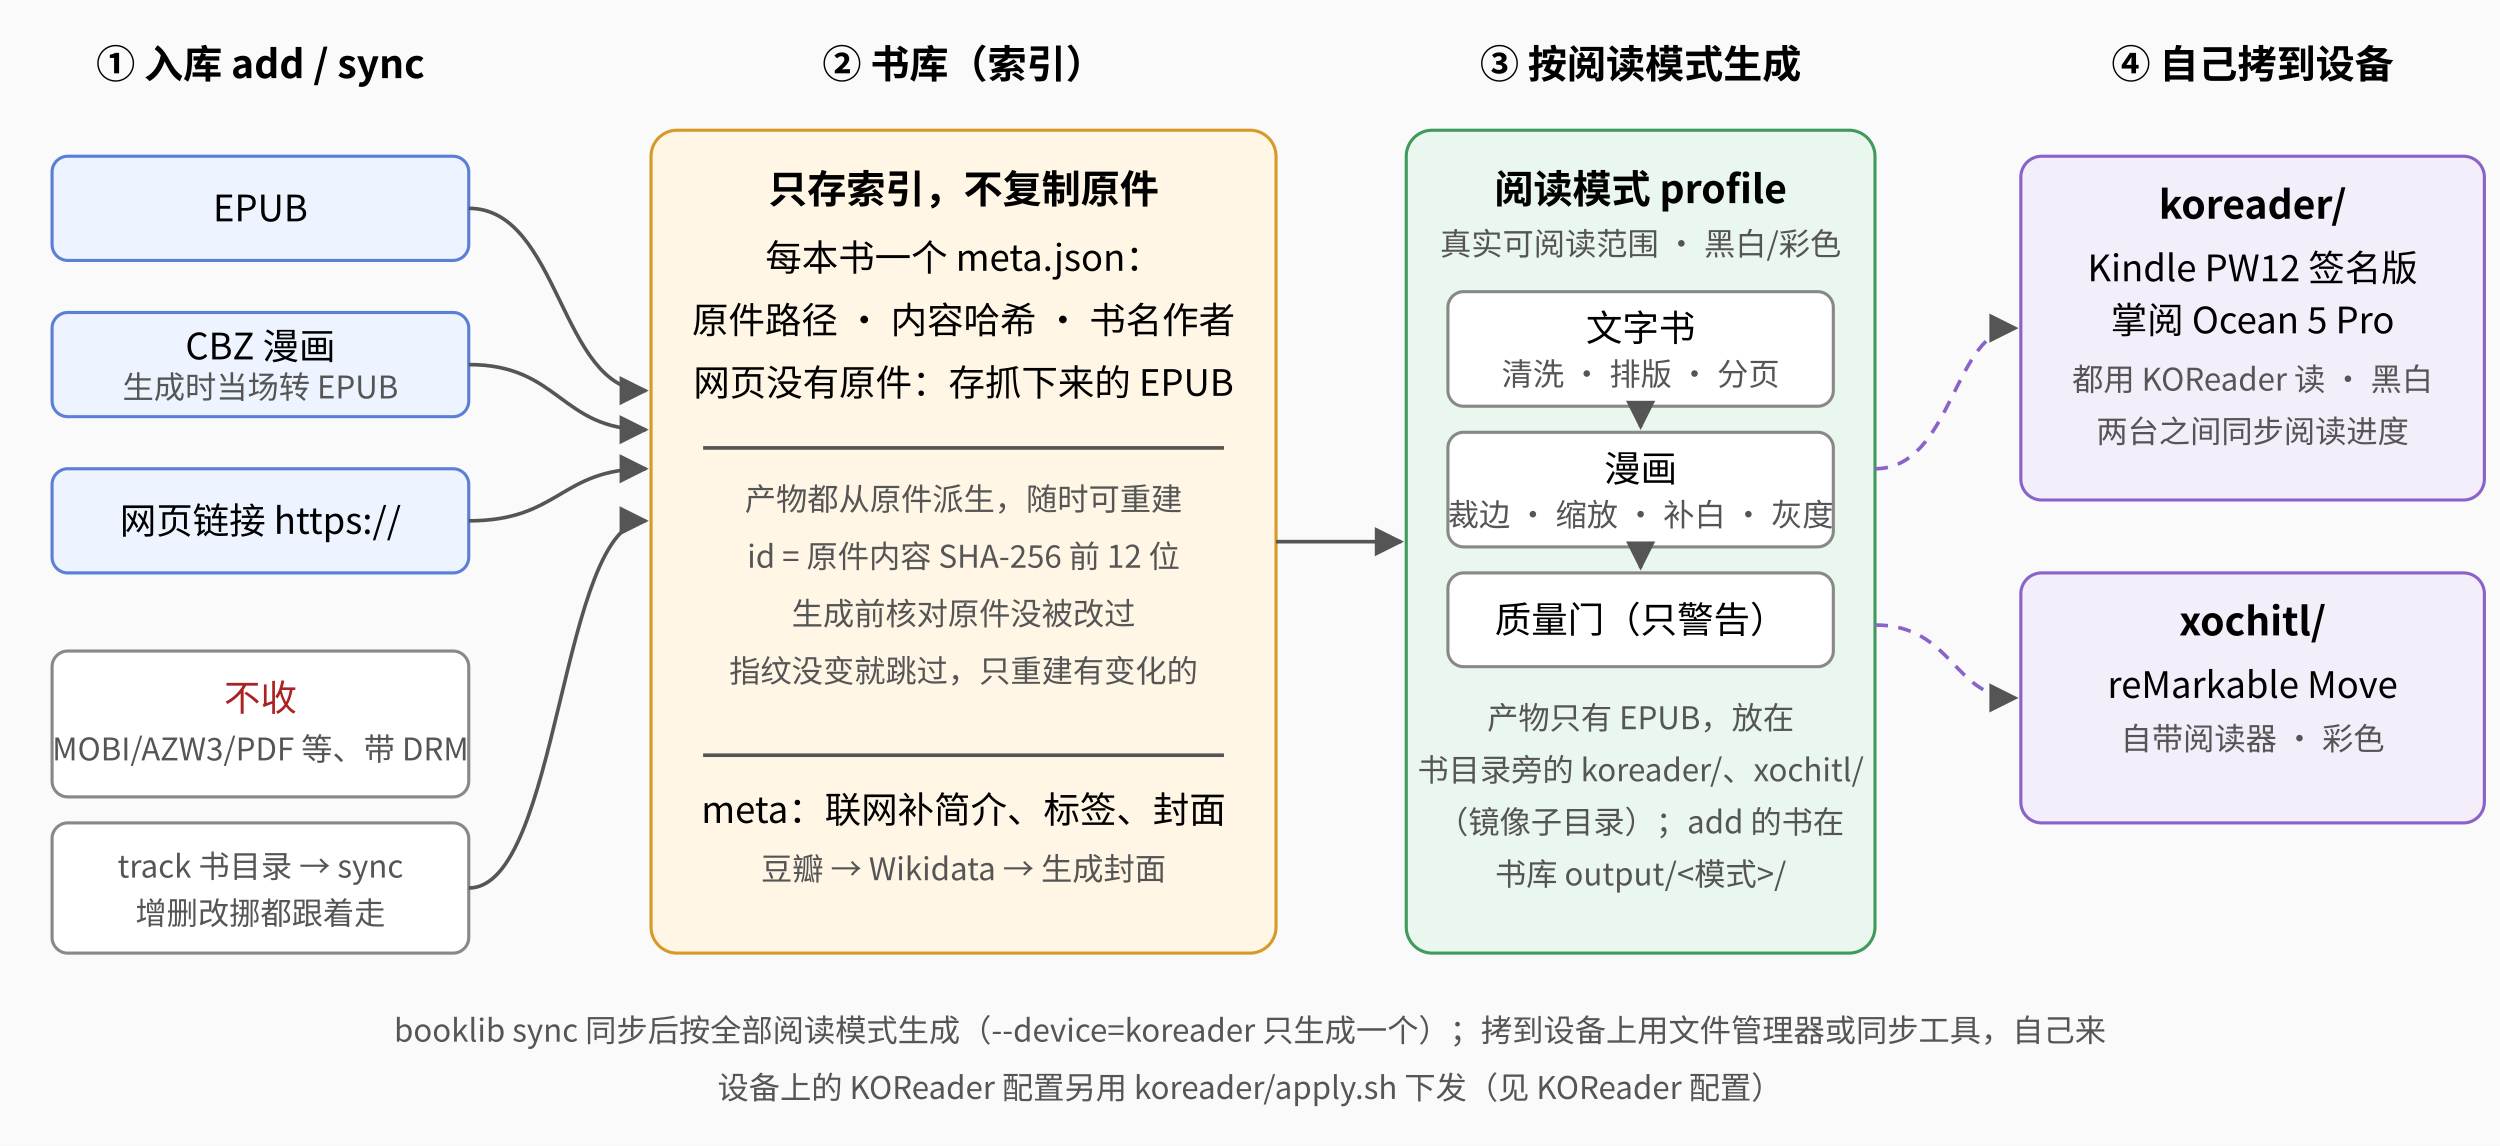
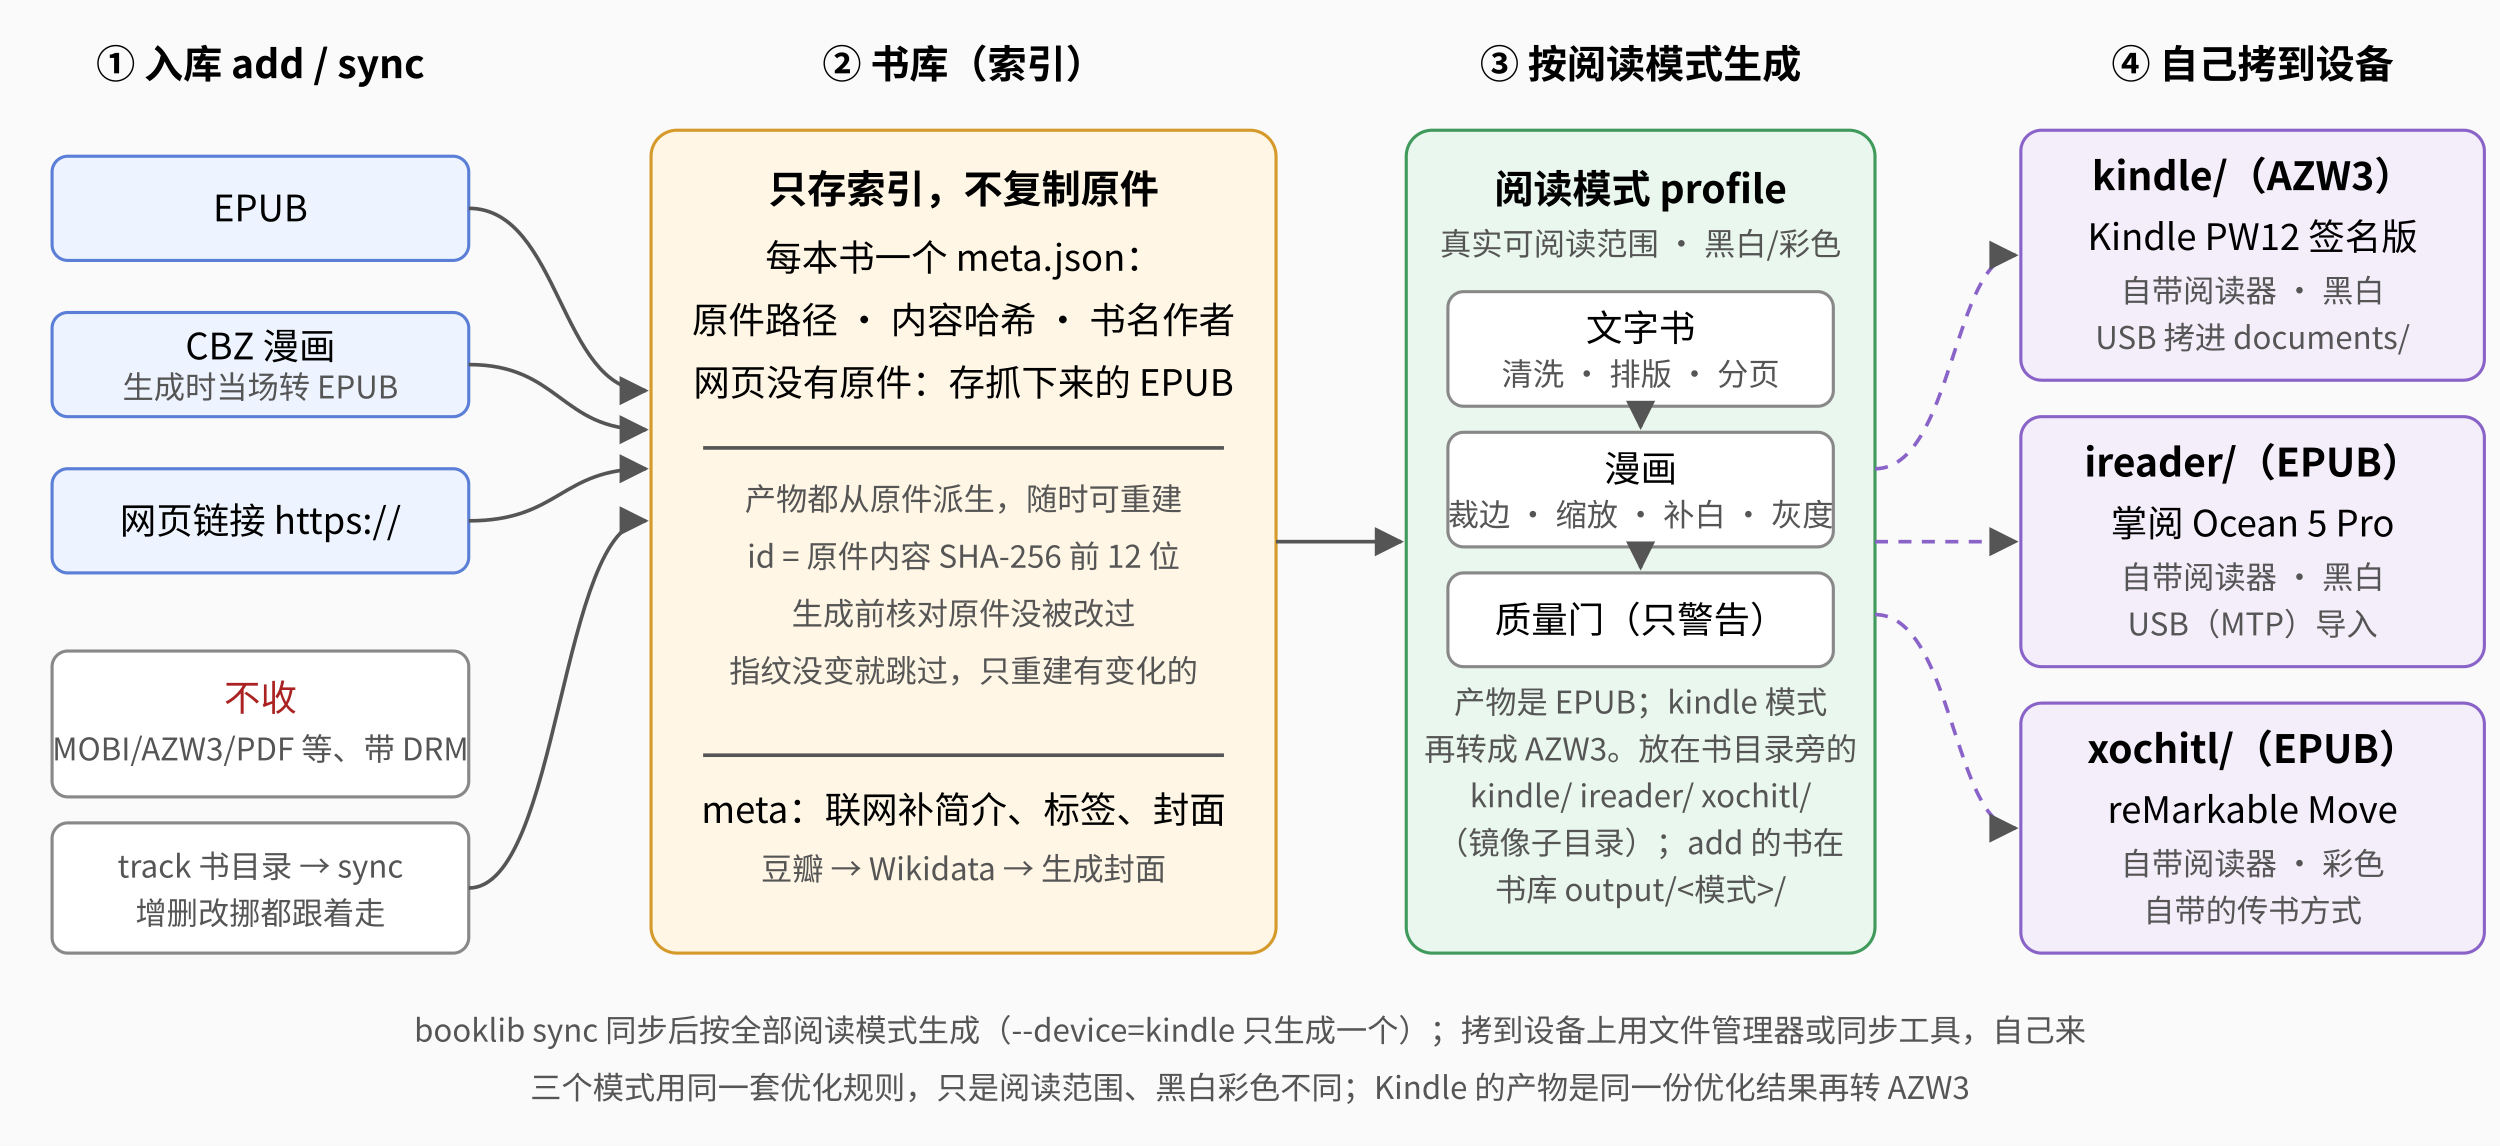
<svg xmlns="http://www.w3.org/2000/svg" viewBox="0 0 960 440" font-family="'Noto Sans CJK SC','PingFang SC','Microsoft YaHei',sans-serif" font-size="14">
  <defs>
    <marker id="a" viewBox="0 0 10 10" refX="9" refY="5" markerWidth="8" markerHeight="8" orient="auto-start-reverse">
      <path d="M0 0L10 5L0 10z" fill="#555" />
    </marker>
    <style>
      .box{fill:#fff;stroke:#888;stroke-width:1.2}
      .src{fill:#eef4ff;stroke:#5b7fd6}
      .lib{fill:#fff6e5;stroke:#d69a2b}
      .gen{fill:#eaf7ee;stroke:#3f9a5b}
      .dev{fill:#f3eefa;stroke:#8a63c9}
      .h{font-weight:bold;font-size:15px}
      .s{font-size:12px;fill:#555}
      line,path.l{stroke:#555;stroke-width:1.4;fill:none}
      path.d{stroke:#8a63c9;stroke-width:1.4;fill:none;stroke-dasharray:5 4}
    </style>
  </defs>
  <rect width="960" height="440" fill="#fafafa" />
  <text x="100" y="30" text-anchor="middle" class="h">① 入库 add / sync</text>
  <text x="370" y="30" text-anchor="middle" class="h">② 书库（索引）</text>
  <text x="630" y="30" text-anchor="middle" class="h">③ 按阅读模式生成</text>
  <text x="865" y="30" text-anchor="middle" class="h">④ 自己拷到设备</text>
  <g>
    <rect class="box src" x="20" y="60" width="160" height="40" rx="6" />
    <text x="100" y="85" text-anchor="middle">EPUB</text>
    <rect class="box src" x="20" y="120" width="160" height="40" rx="6" />
    <text x="100" y="138" text-anchor="middle">CBZ 漫画</text>
    <text x="100" y="153" text-anchor="middle" class="s">生成时当场转 EPUB</text>
    <rect class="box src" x="20" y="180" width="160" height="40" rx="6" />
    <text x="100" y="205" text-anchor="middle">网页链接 https://</text>
    <rect class="box" x="20" y="250" width="160" height="56" rx="6" fill="#fdecec" stroke="#c44" />
    <text x="100" y="273" text-anchor="middle" fill="#a22">不收</text>
    <text x="100" y="292" text-anchor="middle" class="s">MOBI/AZW3/PDF 等、带 DRM</text>
    <rect class="box" x="20" y="316" width="160" height="50" rx="6" />
    <text x="100" y="337" text-anchor="middle" class="s">track 书目录 → sync</text>
    <text x="100" y="355" text-anchor="middle" class="s">增删改挪都跟着走</text>
  </g>
  <rect class="box lib" x="250" y="50" width="240" height="316" rx="10" />
  <text x="370" y="78" text-anchor="middle" class="h">只存索引，不复制原件</text>
  <text x="370" y="104" text-anchor="middle">每本书一个 meta.json：</text>
  <text x="370" y="128" text-anchor="middle">原件路径 · 内容哈希 · 书名作者</text>
  <text x="370" y="152" text-anchor="middle">网页没有原件：存抓下来的 EPUB</text>
  <line x1="270" y1="172" x2="470" y2="172" stroke="#e3c68c" />
  <text x="370" y="196" text-anchor="middle" class="s">产物都从原件派生，随时可重建</text>
  <text x="370" y="218" text-anchor="middle" class="s">id = 原件内容 SHA-256 前 12 位</text>
  <text x="370" y="240" text-anchor="middle" class="s">生成前核对原件没被改过</text>
  <text x="370" y="262" text-anchor="middle" class="s">指纹没变就跳过，只重建有变化的</text>
  <line x1="270" y1="290" x2="470" y2="290" stroke="#e3c68c" />
  <text x="370" y="316" text-anchor="middle">meta：联网补简介、标签、封面</text>
  <text x="370" y="338" text-anchor="middle" class="s">豆瓣 → Wikidata → 生成封面</text>
  <path class="l" d="M180 80 C215 80 215 150 248 150" marker-end="url(#a)" />
  <path class="l" d="M180 140 C215 140 215 165 248 165" marker-end="url(#a)" />
  <path class="l" d="M180 200 C215 200 215 180 248 180" marker-end="url(#a)" />
  <path class="l" d="M180 341 C215 341 215 200 248 200" marker-end="url(#a)" />
  <rect class="box gen" x="540" y="50" width="180" height="316" rx="10" />
  <text x="630" y="78" text-anchor="middle" class="h">阅读模式 profile</text>
  <text x="630" y="98" text-anchor="middle" class="s">真实可阅读范围 · 黑白/彩色</text>
  <rect class="box" x="556" y="112" width="148" height="44" rx="6" />
  <text x="630" y="131" text-anchor="middle">文字书</text>
  <text x="630" y="148" text-anchor="middle" class="s">清洗 · 排版 · 分页</text>
  <rect class="box" x="556" y="166" width="148" height="44" rx="6" />
  <text x="630" y="185" text-anchor="middle">漫画</text>
  <text x="630" y="202" text-anchor="middle" class="s">裁边 · 缩放 · 补白 · 灰度</text>
  <rect class="box" x="556" y="220" width="148" height="36" rx="6" />
  <text x="630" y="243" text-anchor="middle">质量门（只警告）</text>
  <path class="l" d="M630 156 L630 164" marker-end="url(#a)" />
  <path class="l" d="M630 210 L630 218" marker-end="url(#a)" />
-   <text x="630" y="280" text-anchor="middle" class="s">产物只有 EPUB，放在</text>
-   <text x="630" y="300" text-anchor="middle" class="s">书目录旁的 koreader/、xochitl/</text>
-   <text x="630" y="320" text-anchor="middle" class="s">（镜像子目录）；add 的书在</text>
-   <text x="630" y="340" text-anchor="middle" class="s">书库 output/&lt;模式&gt;/</text>
+   <text x="630" y="274" text-anchor="middle" class="s">产物是 EPUB；kindle 模式</text>
+   <text x="630" y="292" text-anchor="middle" class="s">再转成 AZW3。放在书目录旁的</text>
+   <text x="630" y="310" text-anchor="middle" class="s">kindle/ ireader/ xochitl/</text>
+   <text x="630" y="328" text-anchor="middle" class="s">（镜像子目录）；add 的书在</text>
+   <text x="630" y="346" text-anchor="middle" class="s">书库 output/&lt;模式&gt;/</text>
  <path class="l" d="M490 208 L538 208" marker-end="url(#a)" />
-   <rect class="box dev" x="776" y="60" width="178" height="132" rx="8" />
-   <text x="865" y="84" text-anchor="middle" class="h">koreader/</text>
-   <text x="865" y="108" text-anchor="middle">Kindle PW12 签名版</text>
-   <text x="865" y="128" text-anchor="middle">掌阅 Ocean 5 Pro</text>
-   <text x="865" y="150" text-anchor="middle" class="s">都用 KOReader 读 · 黑白</text>
-   <text x="865" y="170" text-anchor="middle" class="s">两台之间同步阅读进度</text>
-   <rect class="box dev" x="776" y="220" width="178" height="96" rx="8" />
-   <text x="865" y="244" text-anchor="middle" class="h">xochitl/</text>
-   <text x="865" y="268" text-anchor="middle">reMarkable Move</text>
-   <text x="865" y="288" text-anchor="middle" class="s">自带阅读器 · 彩色</text>
-   <path class="d" d="M720 180 C750 180 750 126 774 126" marker-end="url(#a)" />
-   <path class="d" d="M720 240 C750 240 750 268 774 268" marker-end="url(#a)" />
-   <text x="480" y="400" text-anchor="middle" class="s">booklib sync 同步后按全部阅读模式生成（--device=koreader 只生成一个）；拷到设备上用文件管理器或同步工具，自己来</text>
-   <text x="480" y="422" text-anchor="middle" class="s">设备上的 KOReader 配置另用 koreader/apply.sh 下发（见 KOReader 配置）</text>
+   <rect class="box dev" x="776" y="50" width="178" height="96" rx="8" />
+   <text x="865" y="73" text-anchor="middle" class="h">kindle/（AZW3）</text>
+   <text x="865" y="96" text-anchor="middle">Kindle PW12 签名版</text>
+   <text x="865" y="116" text-anchor="middle" class="s">自带阅读器 · 黑白</text>
+   <text x="865" y="134" text-anchor="middle" class="s">USB 拷进 documents/</text>
+   <rect class="box dev" x="776" y="160" width="178" height="96" rx="8" />
+   <text x="865" y="183" text-anchor="middle" class="h">ireader/（EPUB）</text>
+   <text x="865" y="206" text-anchor="middle">掌阅 Ocean 5 Pro</text>
+   <text x="865" y="226" text-anchor="middle" class="s">自带阅读器 · 黑白</text>
+   <text x="865" y="244" text-anchor="middle" class="s">USB（MTP）导入</text>
+   <rect class="box dev" x="776" y="270" width="178" height="96" rx="8" />
+   <text x="865" y="293" text-anchor="middle" class="h">xochitl/（EPUB）</text>
+   <text x="865" y="316" text-anchor="middle">reMarkable Move</text>
+   <text x="865" y="336" text-anchor="middle" class="s">自带阅读器 · 彩色</text>
+   <text x="865" y="354" text-anchor="middle" class="s">自带的传书方式</text>
+   <path class="d" d="M720 180 C750 180 750 98 774 98" marker-end="url(#a)" />
+   <path class="d" d="M720 208 L774 208" marker-end="url(#a)" />
+   <path class="d" d="M720 236 C750 236 750 318 774 318" marker-end="url(#a)" />
+   <text x="480" y="400" text-anchor="middle" class="s">booklib sync 同步后按全部阅读模式生成（--device=kindle 只生成一个）；拷到设备上用文件管理器或同步工具，自己来</text>
+   <text x="480" y="422" text-anchor="middle" class="s">三个模式用同一套优化规则，只是阅读范围、黑白彩色不同；Kindle 的产物是同一份优化结果再转 AZW3</text>
</svg>
